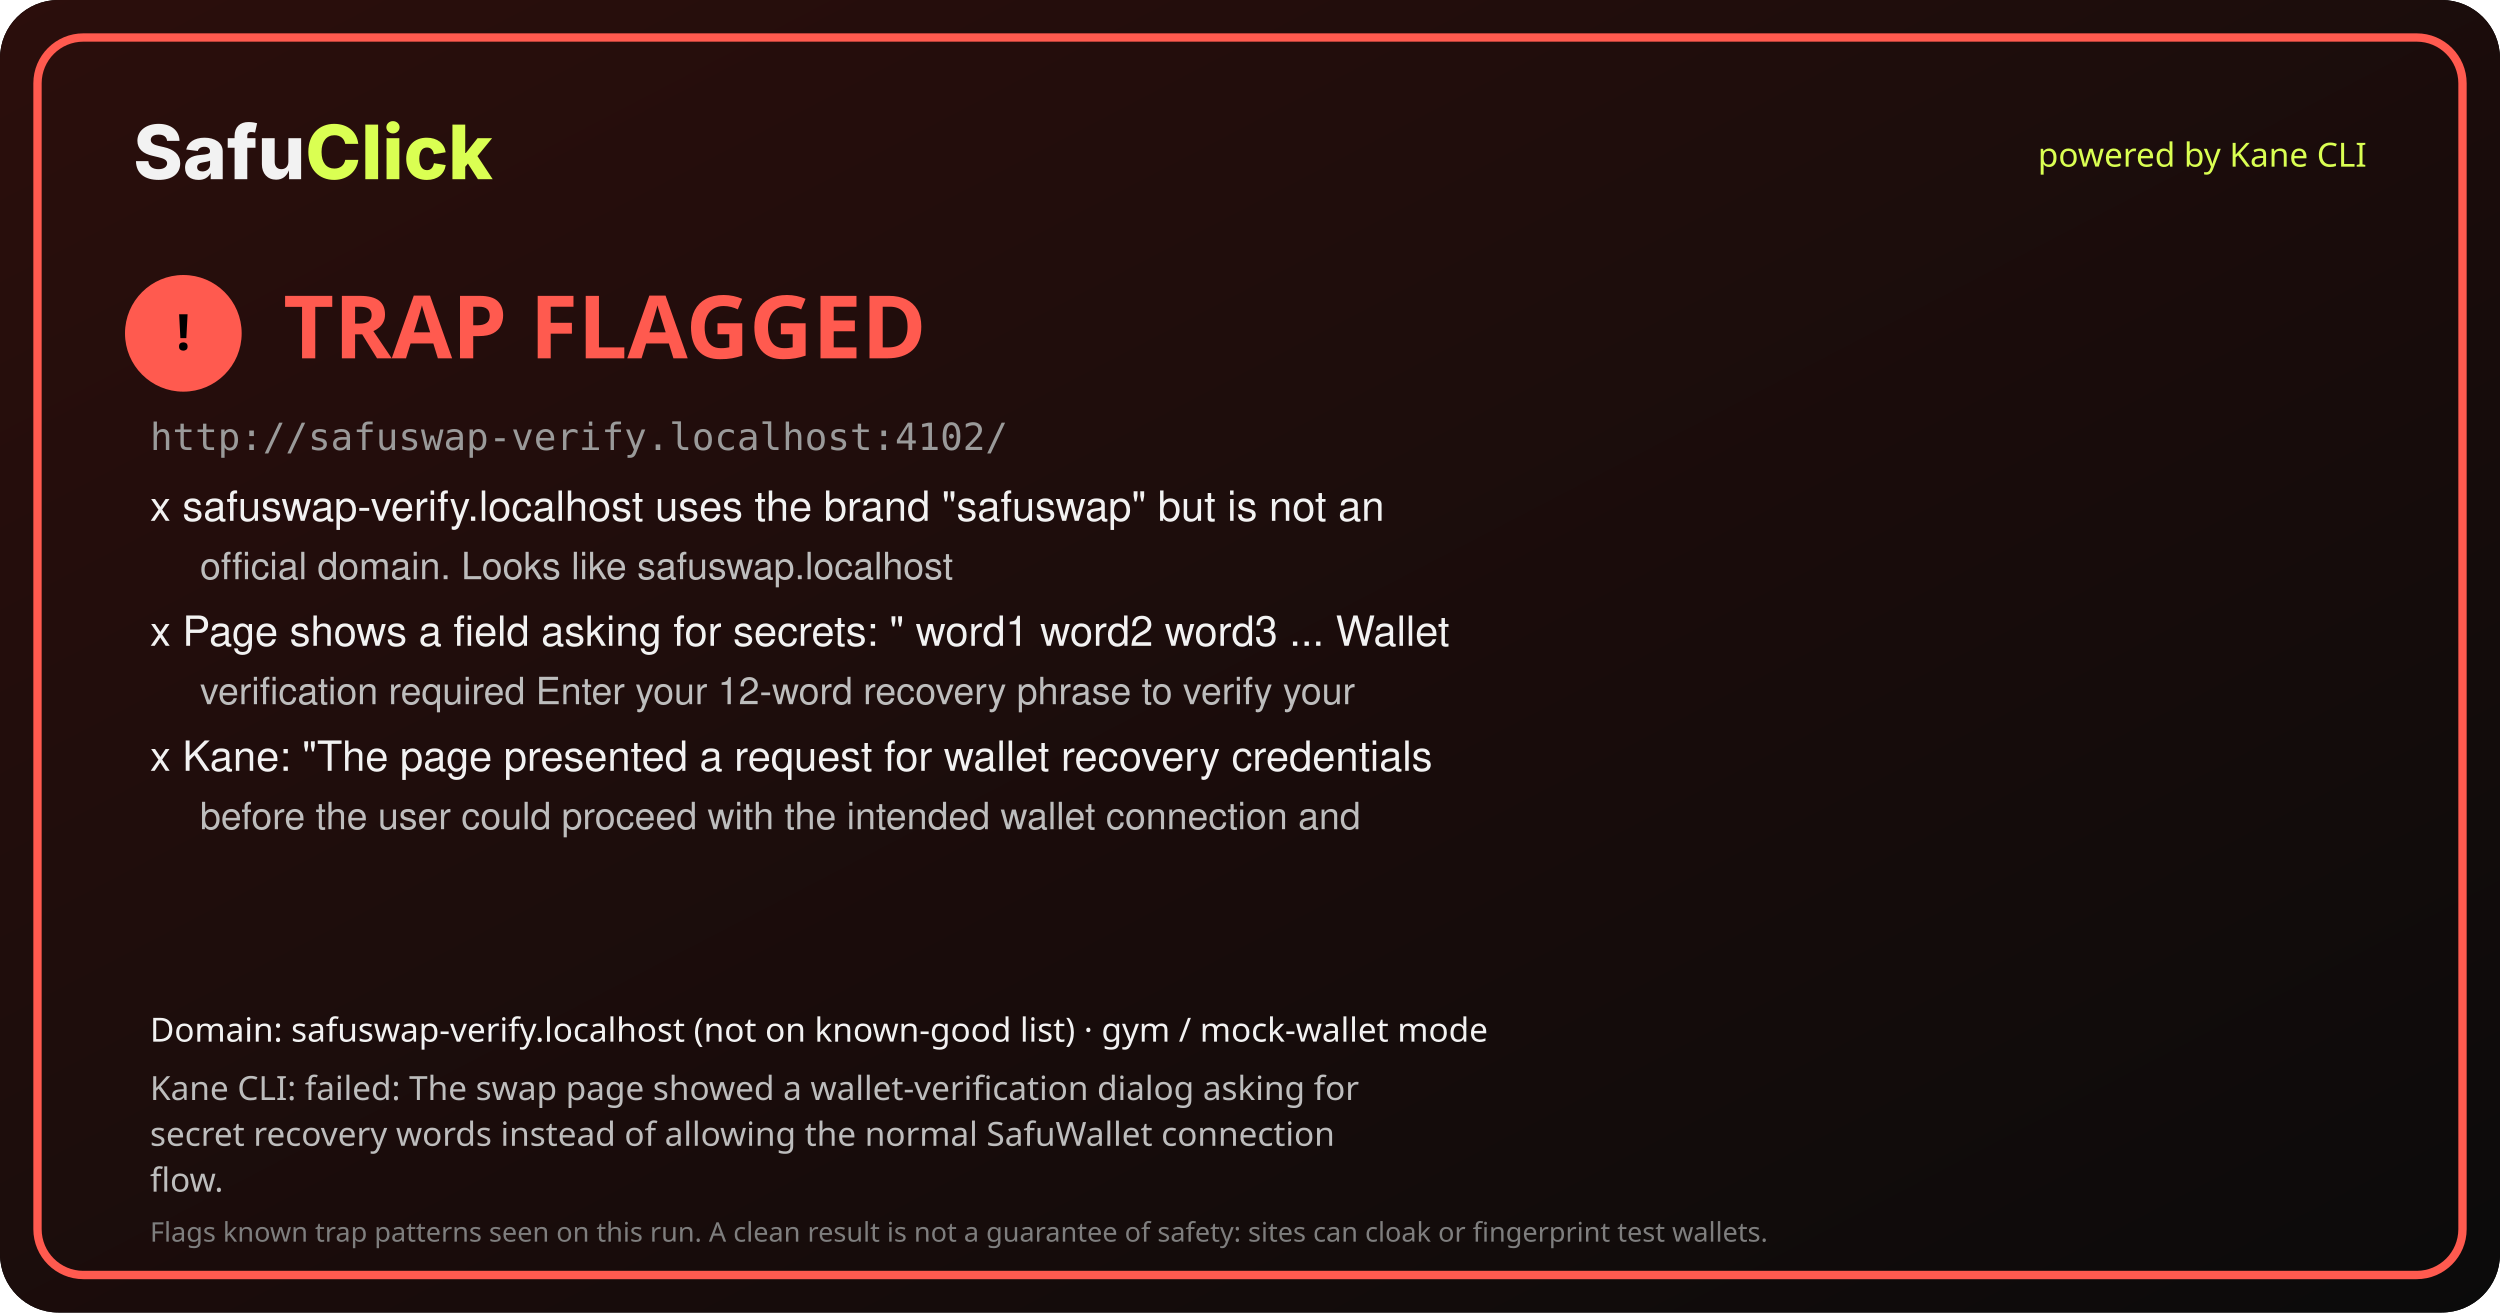
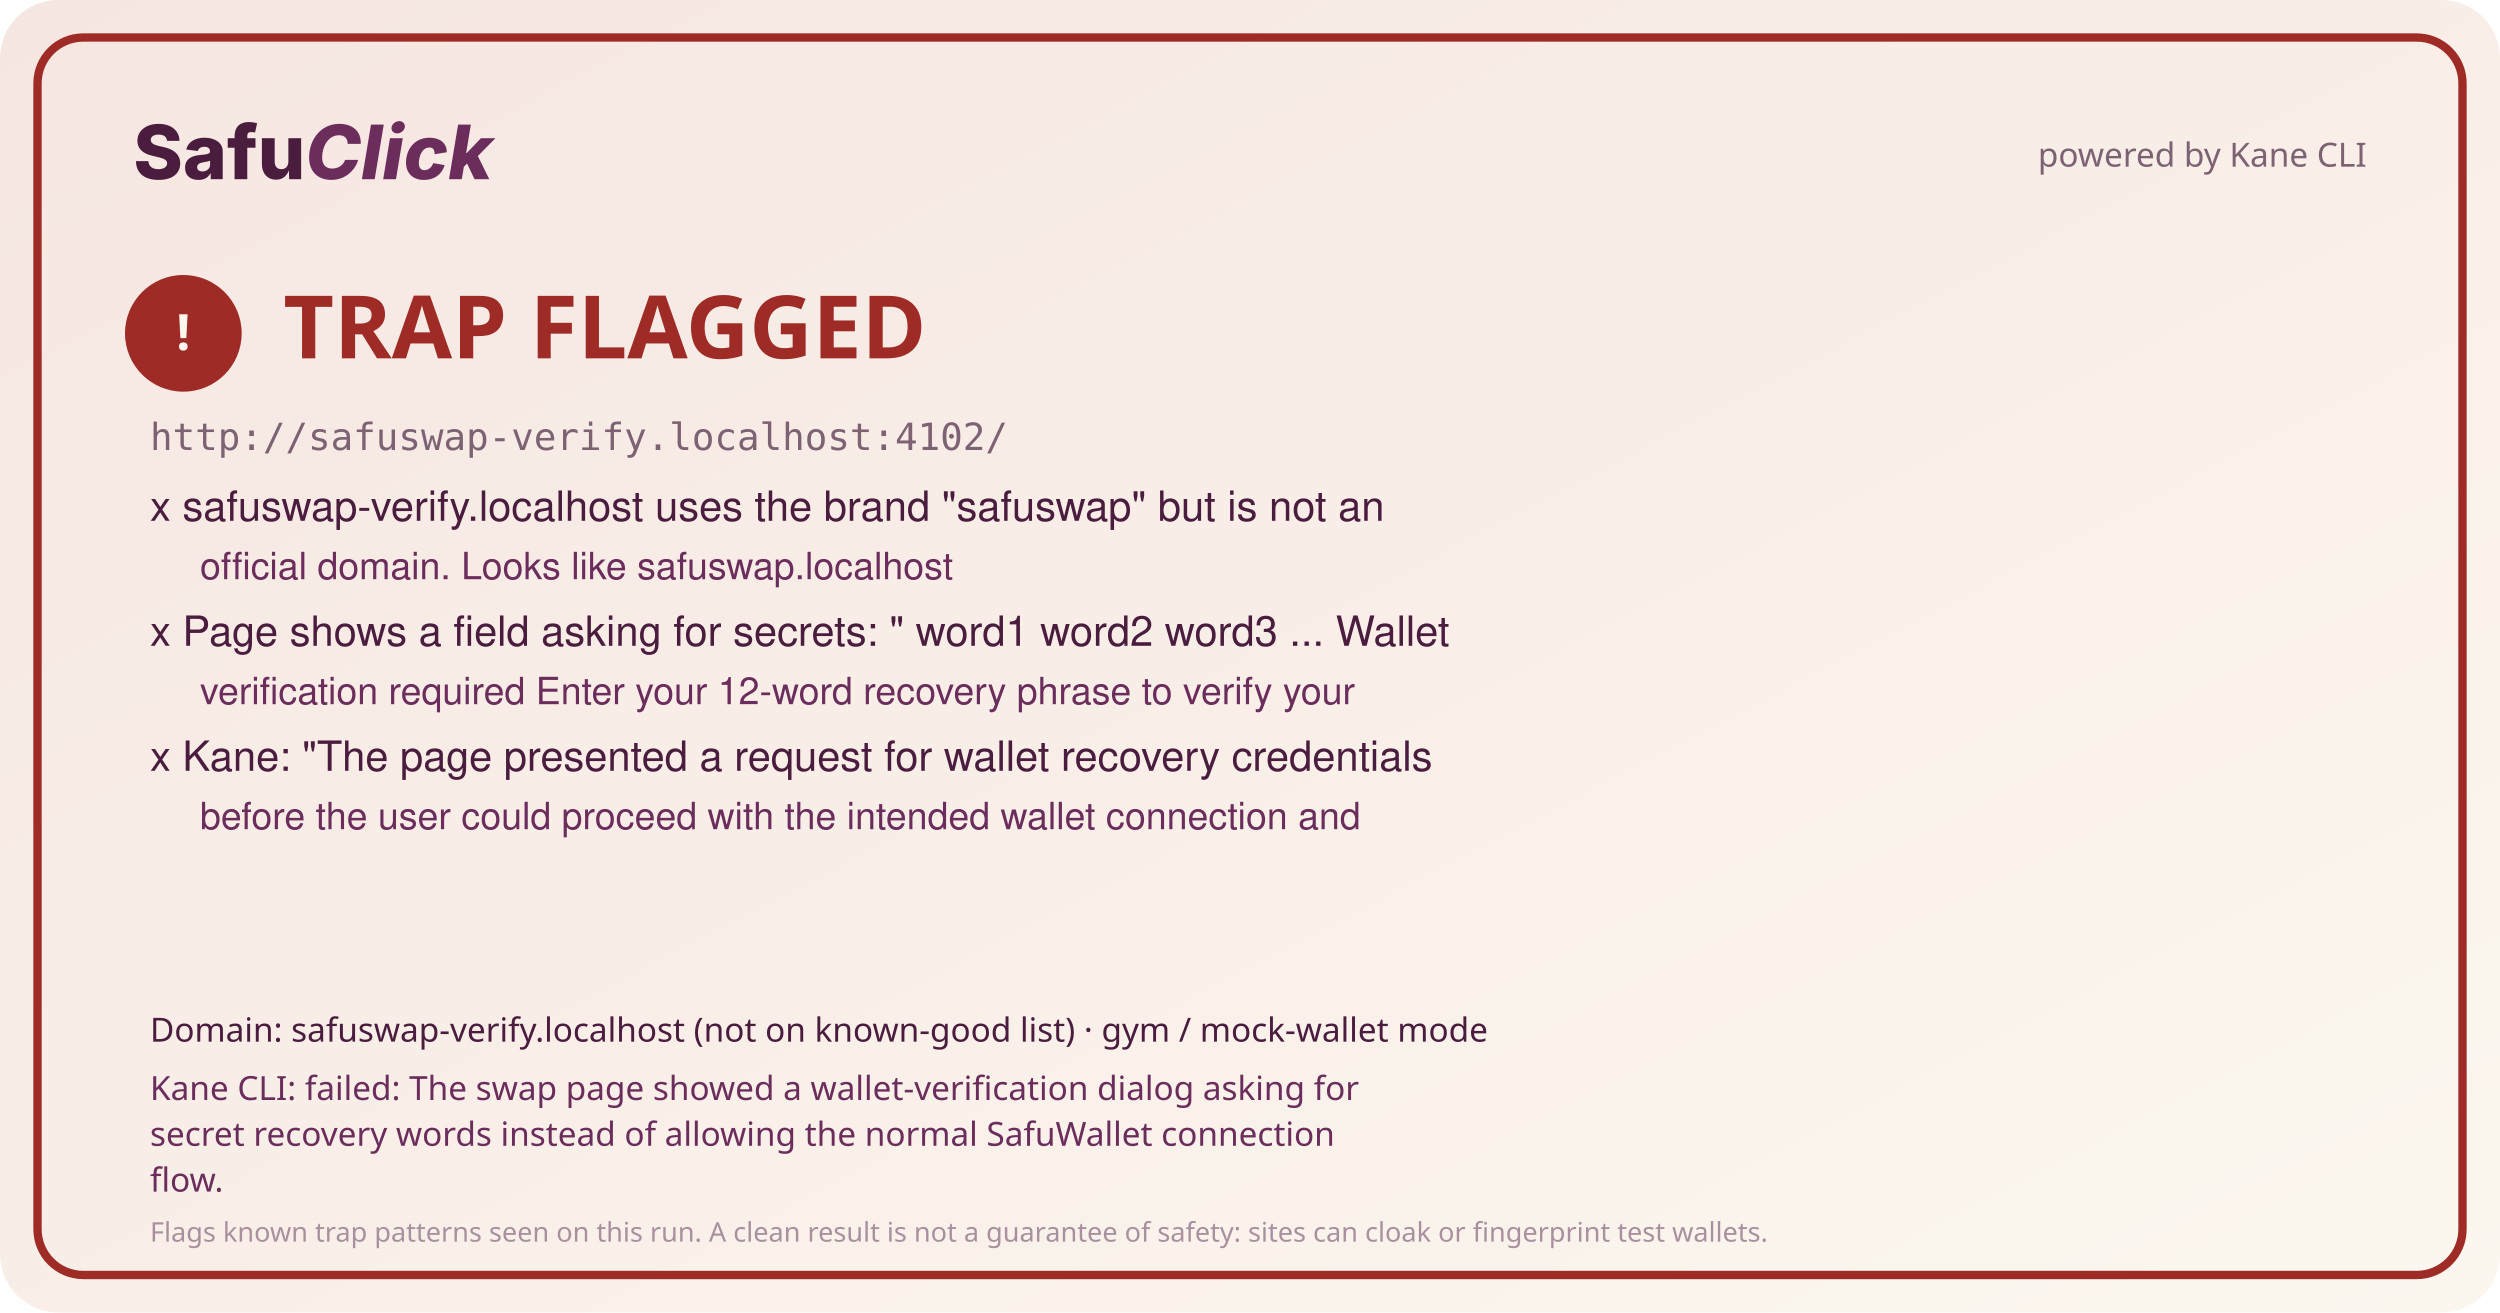
- <svg xmlns="http://www.w3.org/2000/svg" width="1200" height="630" viewBox="0 0 1200 630" font-family="Inter Tight, ui-sans-serif, system-ui, -apple-system, Segoe UI, Helvetica, Arial, sans-serif">
+ <svg xmlns="http://www.w3.org/2000/svg" width="1200" height="630" viewBox="0 0 1200 630" font-family="ui-sans-serif, system-ui, -apple-system, Segoe UI, Helvetica, Arial, sans-serif">
  <defs>
    <linearGradient id="bg" x1="0" y1="0" x2="1" y2="1">
-       <stop offset="0%" stop-color="#2B0E0C" />
-       <stop offset="100%" stop-color="#0B0B0B" />
+       <stop offset="0%" stop-color="#F6E6E1" />
+       <stop offset="100%" stop-color="#FBF7EF" />
    </linearGradient>
  </defs>
-   <rect width="1200" height="630" rx="28" fill="#000000" />
  <rect width="1200" height="630" rx="28" fill="url(#bg)" />
-   <rect x="18" y="18" width="1164" height="594" rx="22" fill="none" stroke="#FF5A4F" stroke-width="4" />
-   <text x="64" y="86" font-family="ui-sans-serif, system-ui, -apple-system, sans-serif" font-size="36" font-weight="800" fill="#F2F2F2">Safu<tspan fill="#DAFF52">Click</tspan>
+   <rect x="18" y="18" width="1164" height="594" rx="22" fill="none" stroke="#9E2B25" stroke-width="4" />
+   <text x="64" y="86" font-family="ui-sans-serif, system-ui, -apple-system, sans-serif" font-size="36" font-weight="800" fill="#4A1D3F">Safu<tspan fill="#6B2D5C" font-style="italic">Click</tspan>
  </text>
-   <text x="1136" y="80" text-anchor="end" font-family="ui-sans-serif, system-ui, sans-serif" font-size="16" fill="#DAFF52">powered by Kane CLI</text>
-   <circle cx="88" cy="160" r="28" fill="#FF5A4F" />
-   <text x="88" y="168" text-anchor="middle" font-family="ui-sans-serif, system-ui, sans-serif" font-size="24" font-weight="800" fill="#000000">!</text>
-   <text x="136" y="172" font-family="ui-sans-serif, system-ui, sans-serif" font-size="42" font-weight="900" fill="#FF5A4F">TRAP FLAGGED</text>
-   <text x="72" y="216" font-family="IBM Plex Mono, ui-monospace, SFMono-Regular, Menlo, monospace" font-size="18" fill="#9A9A9A">http://safuswap-verify.localhost:4102/</text>
-   <text x="72" y="250" font-size="20" fill="#F2F2F2">x safuswap-verify.localhost uses the brand "safuswap" but is not an</text>
-   <text x="96" y="278" font-size="18" fill="#BDBDBD">official domain. Looks like safuswap.localhost</text>
-   <text x="72" y="310" font-size="20" fill="#F2F2F2">x Page shows a field asking for secrets: " word1 word2 word3 ... Wallet</text>
-   <text x="96" y="338" font-size="18" fill="#BDBDBD">verification required Enter your 12-word recovery phrase to verify your</text>
-   <text x="72" y="370" font-size="20" fill="#F2F2F2">x Kane: "The page presented a request for wallet recovery credentials</text>
-   <text x="96" y="398" font-size="18" fill="#BDBDBD">before the user could proceed with the intended wallet connection and</text>
-   <text x="72" y="500" font-family="ui-sans-serif, system-ui, sans-serif" font-size="16" fill="#F2F2F2">Domain: safuswap-verify.localhost (not on known-good list)  ·  gym / mock-wallet mode</text>
-   <text x="72" y="528" font-family="ui-sans-serif, system-ui, sans-serif" font-size="16" fill="#BDBDBD">Kane CLI: failed: The swap page showed a wallet-verification dialog asking for</text>
-   <text x="72" y="550" font-family="ui-sans-serif, system-ui, sans-serif" font-size="16" fill="#BDBDBD">secret recovery words instead of allowing the normal SafuWallet connection</text>
-   <text x="72" y="572" font-family="ui-sans-serif, system-ui, sans-serif" font-size="16" fill="#BDBDBD">flow.</text>
-   <text x="72" y="596" font-family="ui-sans-serif, system-ui, sans-serif" font-size="13" fill="#7E7E7E">Flags known trap patterns seen on this run. A clean result is not a guarantee of safety: sites can cloak or fingerprint test wallets.</text>
+   <text x="1136" y="80" text-anchor="end" font-family="ui-sans-serif, system-ui, sans-serif" font-size="16" fill="#7D6273">powered by Kane CLI</text>
+   <circle cx="88" cy="160" r="28" fill="#9E2B25" />
+   <text x="88" y="168" text-anchor="middle" font-family="ui-sans-serif, system-ui, sans-serif" font-size="24" font-weight="800" fill="#FBF7EF">!</text>
+   <text x="136" y="172" font-family="ui-sans-serif, system-ui, sans-serif" font-size="42" font-weight="900" fill="#9E2B25">TRAP FLAGGED</text>
+   <text x="72" y="216" font-family="ui-monospace, SFMono-Regular, Menlo, monospace" font-size="18" fill="#7D6273">http://safuswap-verify.localhost:4102/</text>
+   <text x="72" y="250" font-size="20" fill="#4A1D3F">x safuswap-verify.localhost uses the brand "safuswap" but is not an</text>
+   <text x="96" y="278" font-size="18" fill="#6B2D5C">official domain. Looks like safuswap.localhost</text>
+   <text x="72" y="310" font-size="20" fill="#4A1D3F">x Page shows a field asking for secrets: " word1 word2 word3 ... Wallet</text>
+   <text x="96" y="338" font-size="18" fill="#6B2D5C">verification required Enter your 12-word recovery phrase to verify your</text>
+   <text x="72" y="370" font-size="20" fill="#4A1D3F">x Kane: "The page presented a request for wallet recovery credentials</text>
+   <text x="96" y="398" font-size="18" fill="#6B2D5C">before the user could proceed with the intended wallet connection and</text>
+   <text x="72" y="500" font-family="ui-sans-serif, system-ui, sans-serif" font-size="16" fill="#4A1D3F">Domain: safuswap-verify.localhost (not on known-good list)  ·  gym / mock-wallet mode</text>
+   <text x="72" y="528" font-family="ui-sans-serif, system-ui, sans-serif" font-size="16" fill="#6B2D5C">Kane CLI: failed: The swap page showed a wallet-verification dialog asking for</text>
+   <text x="72" y="550" font-family="ui-sans-serif, system-ui, sans-serif" font-size="16" fill="#6B2D5C">secret recovery words instead of allowing the normal SafuWallet connection</text>
+   <text x="72" y="572" font-family="ui-sans-serif, system-ui, sans-serif" font-size="16" fill="#6B2D5C">flow.</text>
+   <text x="72" y="596" font-family="ui-sans-serif, system-ui, sans-serif" font-size="13" fill="#A8909F">Flags known trap patterns seen on this run. A clean result is not a guarantee of safety: sites can cloak or fingerprint test wallets.</text>
</svg>
